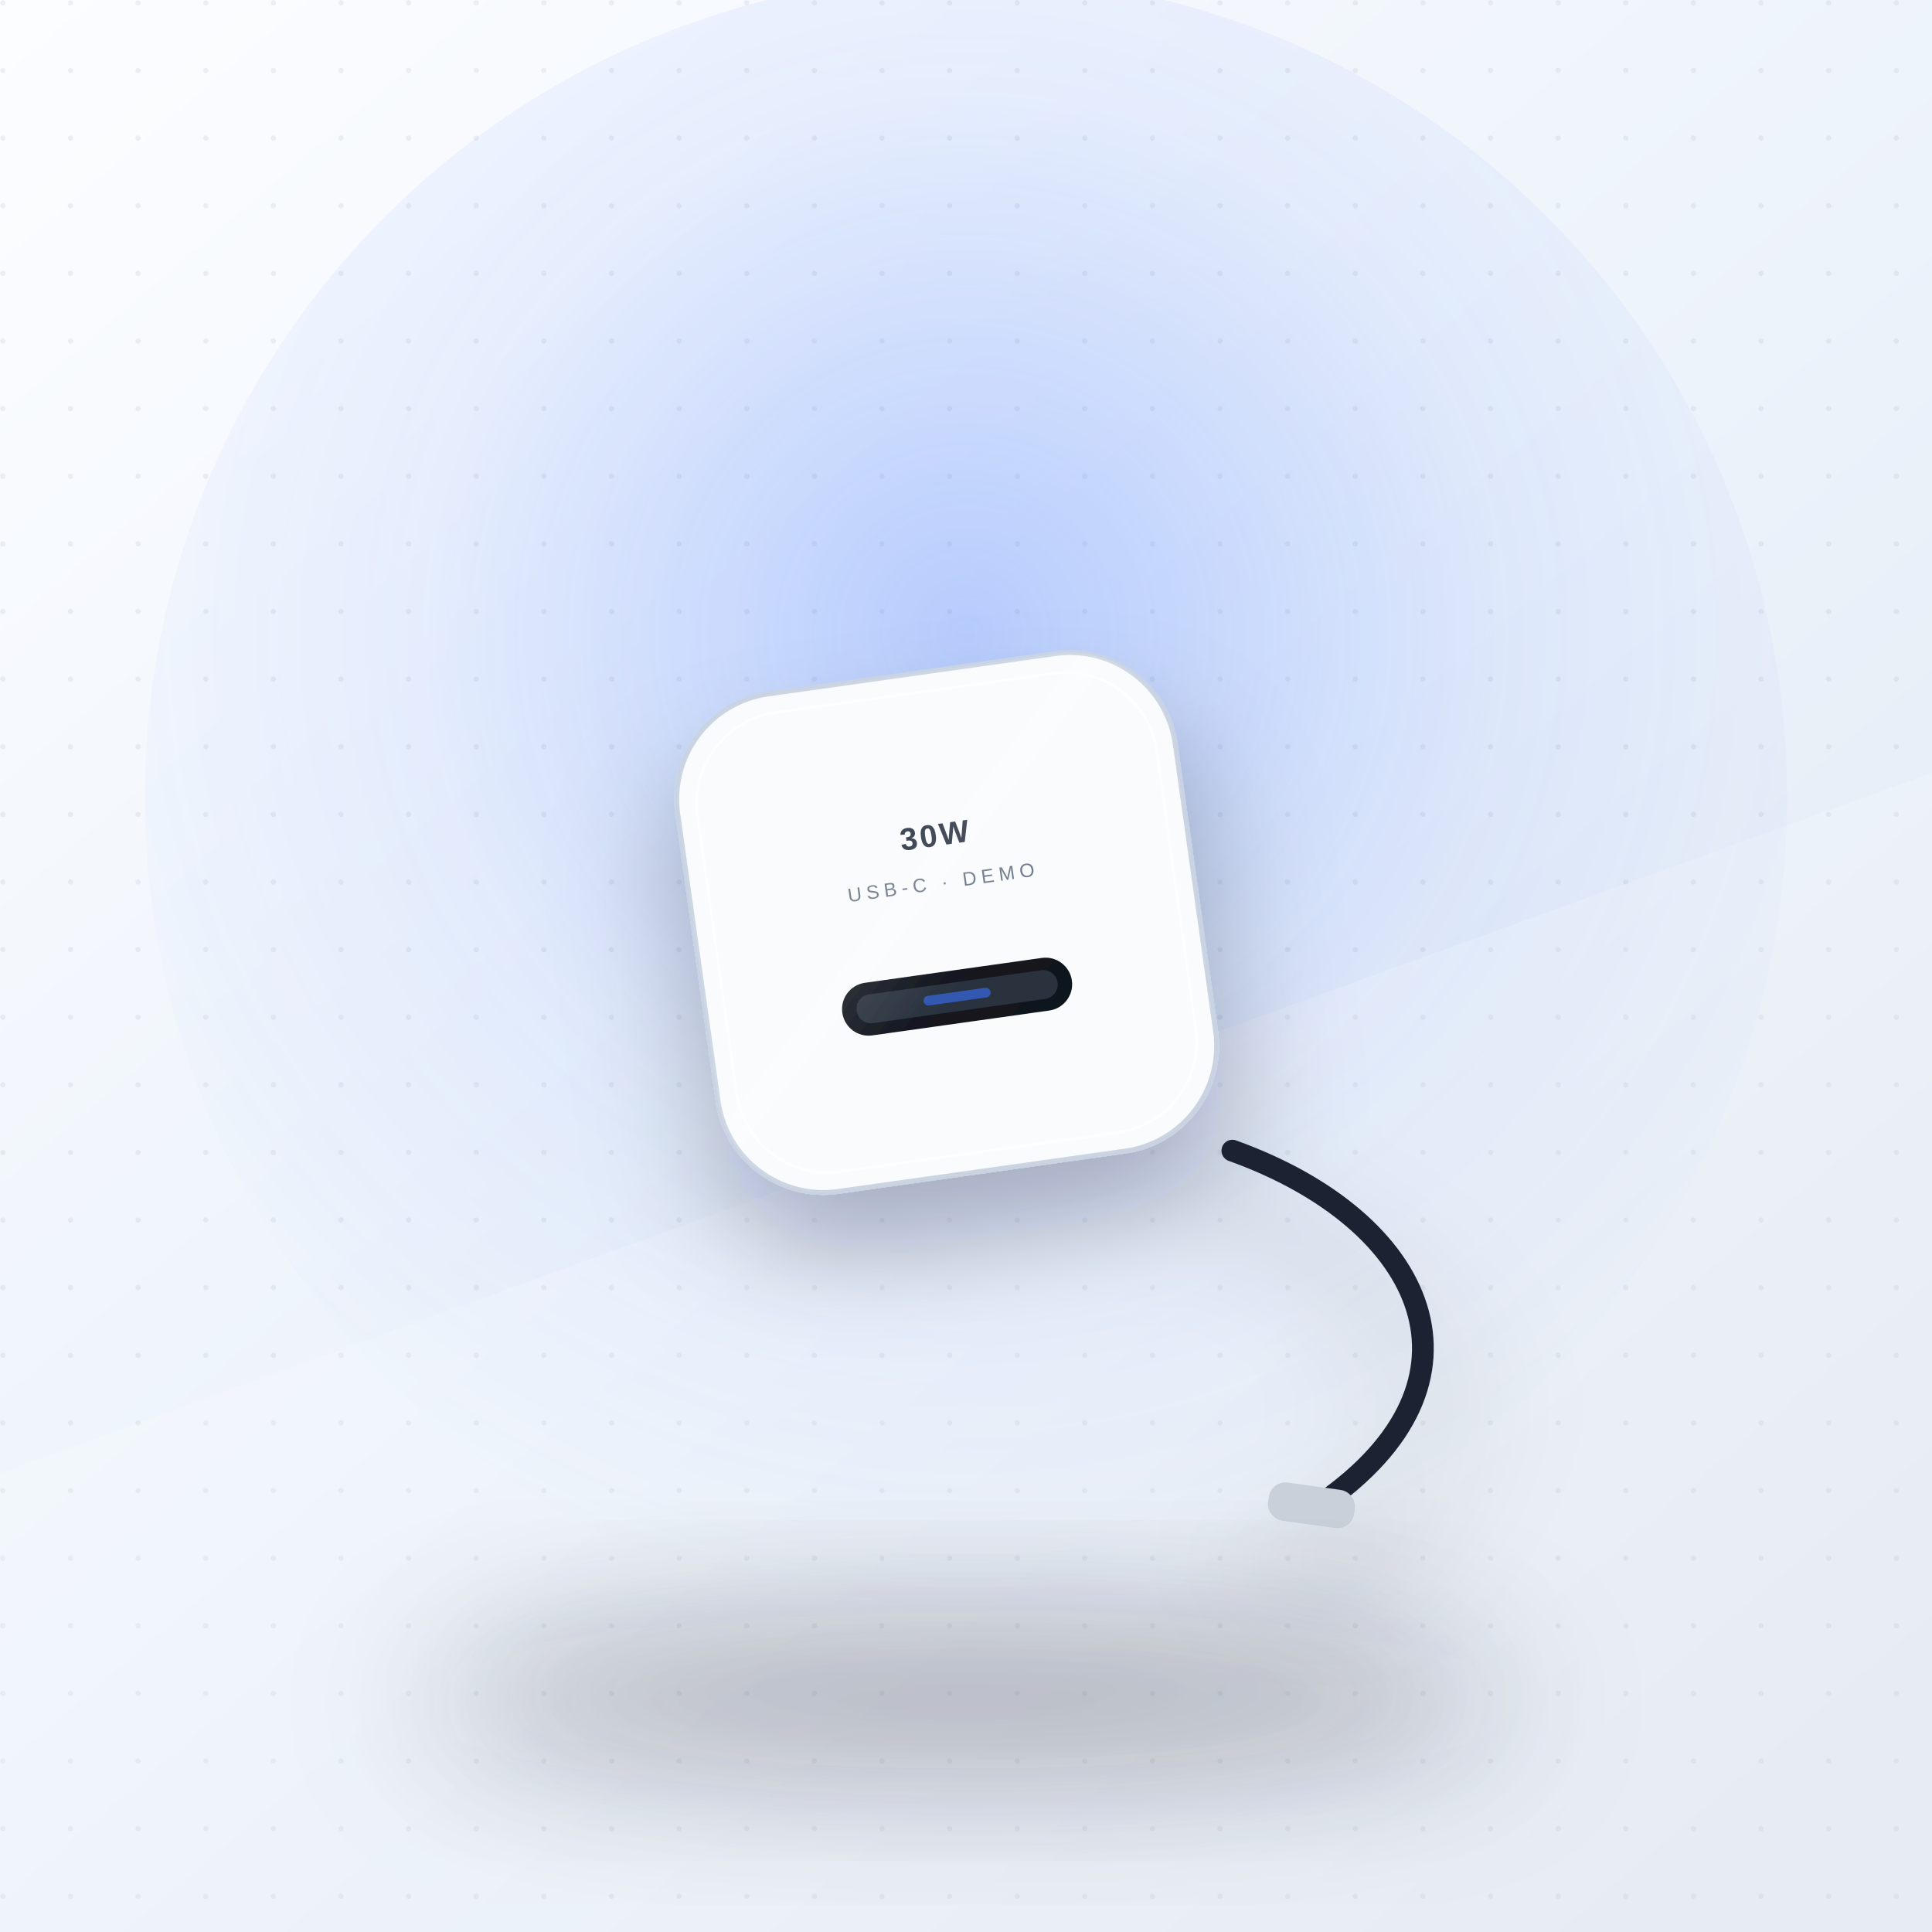
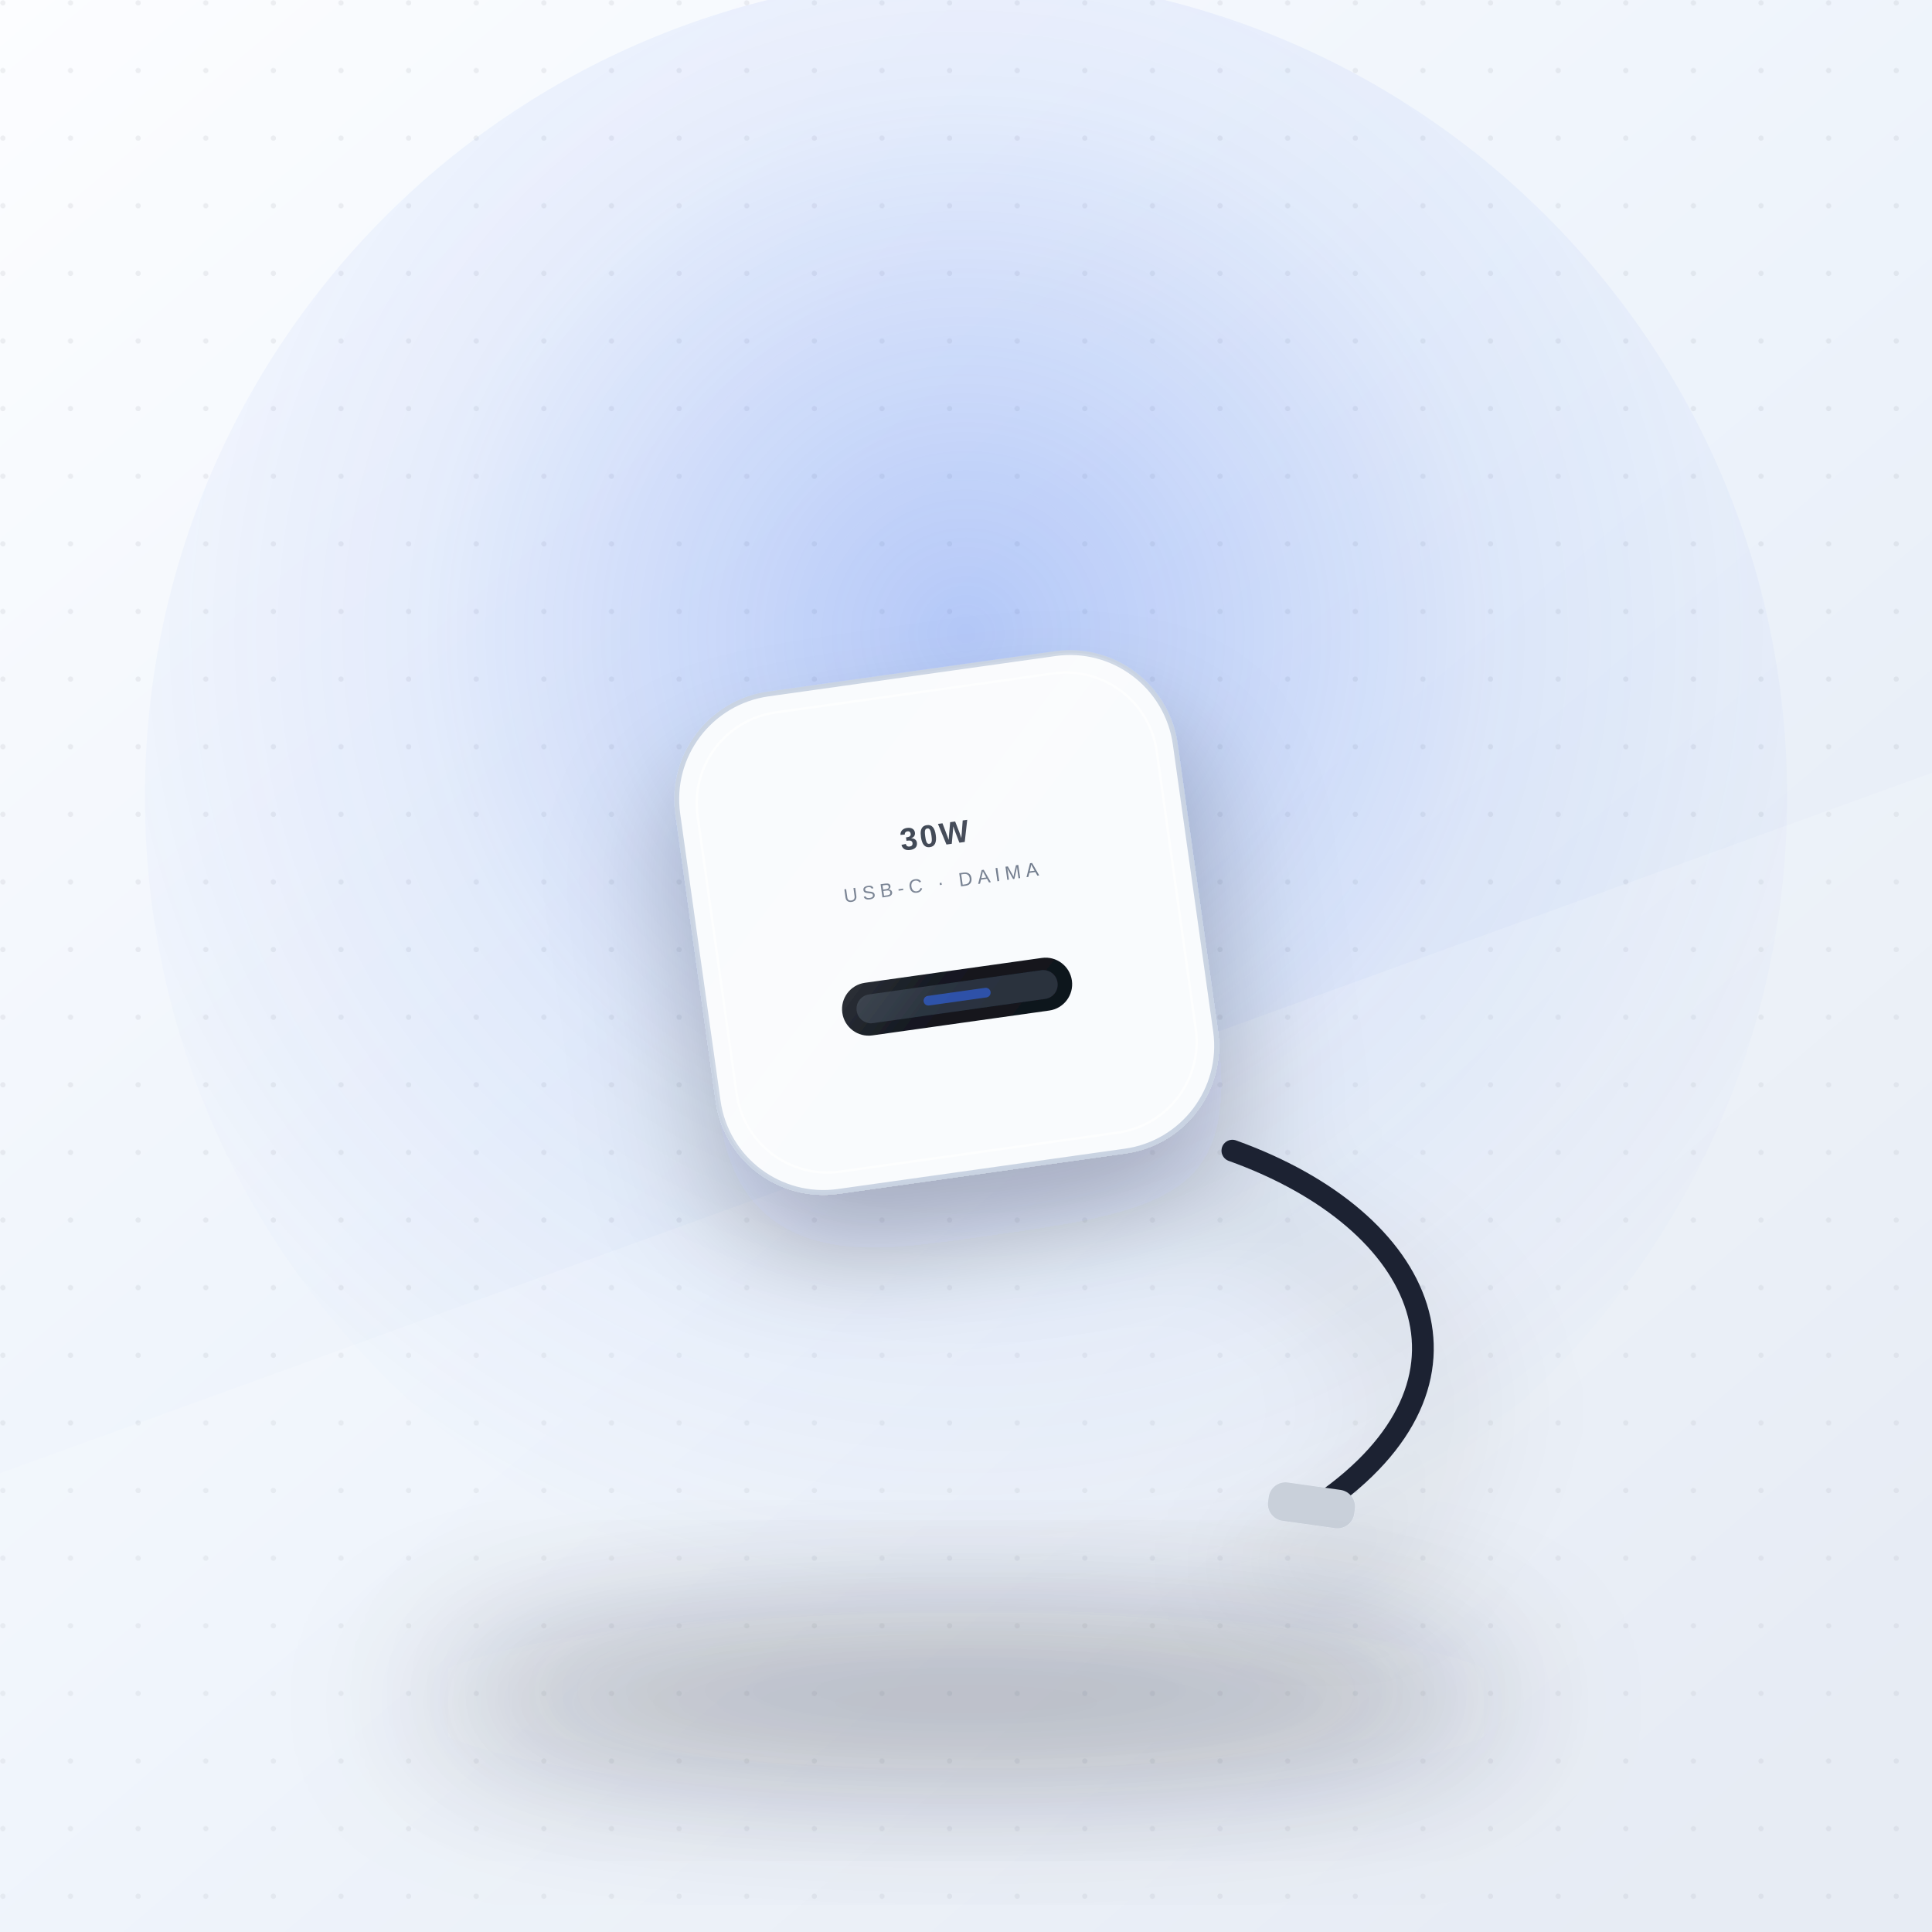
- <svg xmlns="http://www.w3.org/2000/svg" viewBox="0 0 800 800" width="800" height="800" role="img" aria-label="Illustrative product render — demonstration catalogue">
+ <svg xmlns="http://www.w3.org/2000/svg" viewBox="0 0 800 800" width="800" height="800" role="img" aria-label="Product image from the Daima Communications catalogue">
  <defs>
    <linearGradient id="aankercharger30w-bg" x1="0" y1="0" x2=".85" y2="1">
      <stop offset="0" stop-color="#fcfdff" />
      <stop offset=".55" stop-color="#edf3fb" />
      <stop offset="1" stop-color="#e2e8f2" />
    </linearGradient>
    <radialGradient id="aankercharger30w-glow" cx="50%" cy="40%" r="60%">
-       <stop offset="0" stop-color="#2f6bff" stop-opacity=".30" />
-       <stop offset=".55" stop-color="#2f6bff" stop-opacity=".08" />
-       <stop offset="1" stop-color="#2f6bff" stop-opacity="0" />
+       <stop offset="0" stop-color="#285fee" stop-opacity=".30" />
+       <stop offset=".55" stop-color="#285fee" stop-opacity=".08" />
+       <stop offset="1" stop-color="#285fee" stop-opacity="0" />
    </radialGradient>
    <pattern id="aankercharger30w-dots" width="28" height="28" patternUnits="userSpaceOnUse">
      <circle cx="1.2" cy="1.2" r="1.1" fill="#0a1020" opacity=".06" />
    </pattern>
    <filter id="aankercharger30w-sh" x="-60%" y="-60%" width="220%" height="220%">
      <feDropShadow dx="0" dy="26" stdDeviation="24" flood-color="#081020" flood-opacity=".26" />
    </filter>
    <filter id="aankercharger30w-sh-soft" x="-60%" y="-60%" width="220%" height="220%">
      <feDropShadow dx="0" dy="14" stdDeviation="18" flood-color="#081020" flood-opacity=".18" />
    </filter>
    <filter id="aankercharger30w-blur" x="-60%" y="-60%" width="220%" height="220%">
      <feGaussianBlur stdDeviation="30" />
    </filter>
    <filter id="aankercharger30w-blur-s" x="-60%" y="-60%" width="220%" height="220%">
      <feGaussianBlur stdDeviation="8" />
    </filter>
    <linearGradient id="aankercharger30w-sweep" x1="0" y1="0" x2="1" y2="1">
      <stop offset="0" stop-color="#ffffff" stop-opacity=".0" />
      <stop offset=".45" stop-color="#ffffff" stop-opacity=".55" />
      <stop offset=".55" stop-color="#ffffff" stop-opacity=".16" />
      <stop offset="1" stop-color="#ffffff" stop-opacity="0" />
    </linearGradient>
  </defs>
  <defs>
    <linearGradient id="aankercharger30w-body" x1="0" y1="0" x2="1" y2="1">
      <stop offset="0" stop-color="#454e60" />
      <stop offset=".42" stop-color="#222937" />
      <stop offset=".62" stop-color="#343d4e" />
      <stop offset="1" stop-color="#222937" />
    </linearGradient>
    <linearGradient id="aankercharger30w-frame" x1="0" y1="0" x2="0" y2="1">
      <stop offset="0" stop-color="#454e60" />
      <stop offset=".08" stop-color="#343d4e" />
      <stop offset=".5" stop-color="#222937" />
      <stop offset=".92" stop-color="#343d4e" />
      <stop offset="1" stop-color="#454e60" />
    </linearGradient>
    <linearGradient id="aankercharger30w-screen" x1="0" y1="0" x2="1" y2="1">
      <stop offset="0" stop-color="#10296b" />
      <stop offset=".55" stop-color="#6d3ff0" />
      <stop offset="1" stop-color="#04a6c8" />
    </linearGradient>
    <radialGradient id="aankercharger30w-sglow" cx="30%" cy="24%" r="72%">
      <stop offset="0" stop-color="#8fd8ff" stop-opacity=".9" />
      <stop offset=".5" stop-color="#3f7dff" stop-opacity=".28" />
      <stop offset="1" stop-color="#0a1030" stop-opacity="0" />
    </radialGradient>
    <linearGradient id="aankercharger30w-edge" x1="0" y1="0" x2="1" y2="0">
      <stop offset="0" stop-color="#ffffff" stop-opacity=".55" />
      <stop offset=".18" stop-color="#ffffff" stop-opacity=".05" />
      <stop offset=".82" stop-color="#ffffff" stop-opacity=".03" />
      <stop offset="1" stop-color="#ffffff" stop-opacity=".42" />
    </linearGradient>
    <linearGradient id="aankercharger30w-lens" x1="0" y1="0" x2="1" y2="1">
      <stop offset="0" stop-color="#3f4a5e" />
      <stop offset=".45" stop-color="#10151f" />
      <stop offset="1" stop-color="#03050a" />
    </linearGradient>
    <clipPath id="aankercharger30w-scrclip">
      <rect x="16" y="16" width="268" height="578" rx="34" />
    </clipPath>
  </defs>
  <rect width="800" height="800" fill="url(#aankercharger30w-bg)" />
  <rect width="800" height="800" fill="url(#aankercharger30w-dots)" />
  <circle cx="400" cy="330" r="340" fill="url(#aankercharger30w-glow)" />
  <ellipse cx="400" cy="705" rx="230" ry="38" fill="#0a1020" opacity=".18" filter="url(#aankercharger30w-blur)" />
  <path d="M0 610 L800 320 L800 800 L0 800 Z" fill="#ffffff" opacity=".16" />
  <g transform="translate(392 382) rotate(-8)" filter="url(#aankercharger30w-sh)">
    <rect x="-104" y="-104" width="208" height="208" rx="44" fill="#f9fbfd" stroke="#c9d3e2" stroke-width="2" />
    <rect x="-96" y="-96" width="192" height="192" rx="38" fill="none" stroke="#ffffff" stroke-opacity=".65" />
    <text x="0" y="-32" text-anchor="middle" fill="#2a3342" font-family="Segoe UI, Arial" font-size="13" font-weight="700" letter-spacing="1">30W</text>
-     <text x="0" y="-14" text-anchor="middle" fill="#6b7688" font-family="Segoe UI, Arial" font-size="8" letter-spacing="2">USB-C · DEMO</text>
+     <text x="0" y="-14" text-anchor="middle" fill="#6b7688" font-family="Segoe UI, Arial" font-size="8" letter-spacing="2">USB-C · DAIMA</text>
    <rect x="-48" y="20" width="96" height="22" rx="11" fill="#0a0f17" />
    <rect x="-42" y="25" width="84" height="12" rx="6" fill="#232c38" />
-     <rect x="-14" y="29" width="28" height="4" rx="2" fill="#2f6bff" opacity=".6" />
+     <rect x="-14" y="29" width="28" height="4" rx="2" fill="#285fee" opacity=".6" />
    <rect x="-104" y="-104" width="208" height="208" rx="44" fill="url(#aankercharger30w-sweep)" opacity=".24" />
    <path d="M104 110 C 180 150, 200 220, 120 260" fill="none" stroke="#1b2230" stroke-width="9" stroke-linecap="round" />
    <rect x="98" y="252" width="36" height="16" rx="7" fill="#c9d0da" transform="rotate(16 116 260)" />
  </g>
  <ellipse cx="400" cy="700" rx="210" ry="32" fill="#0a1020" opacity=".14" filter="url(#aankercharger30w-blur)" />
</svg>
